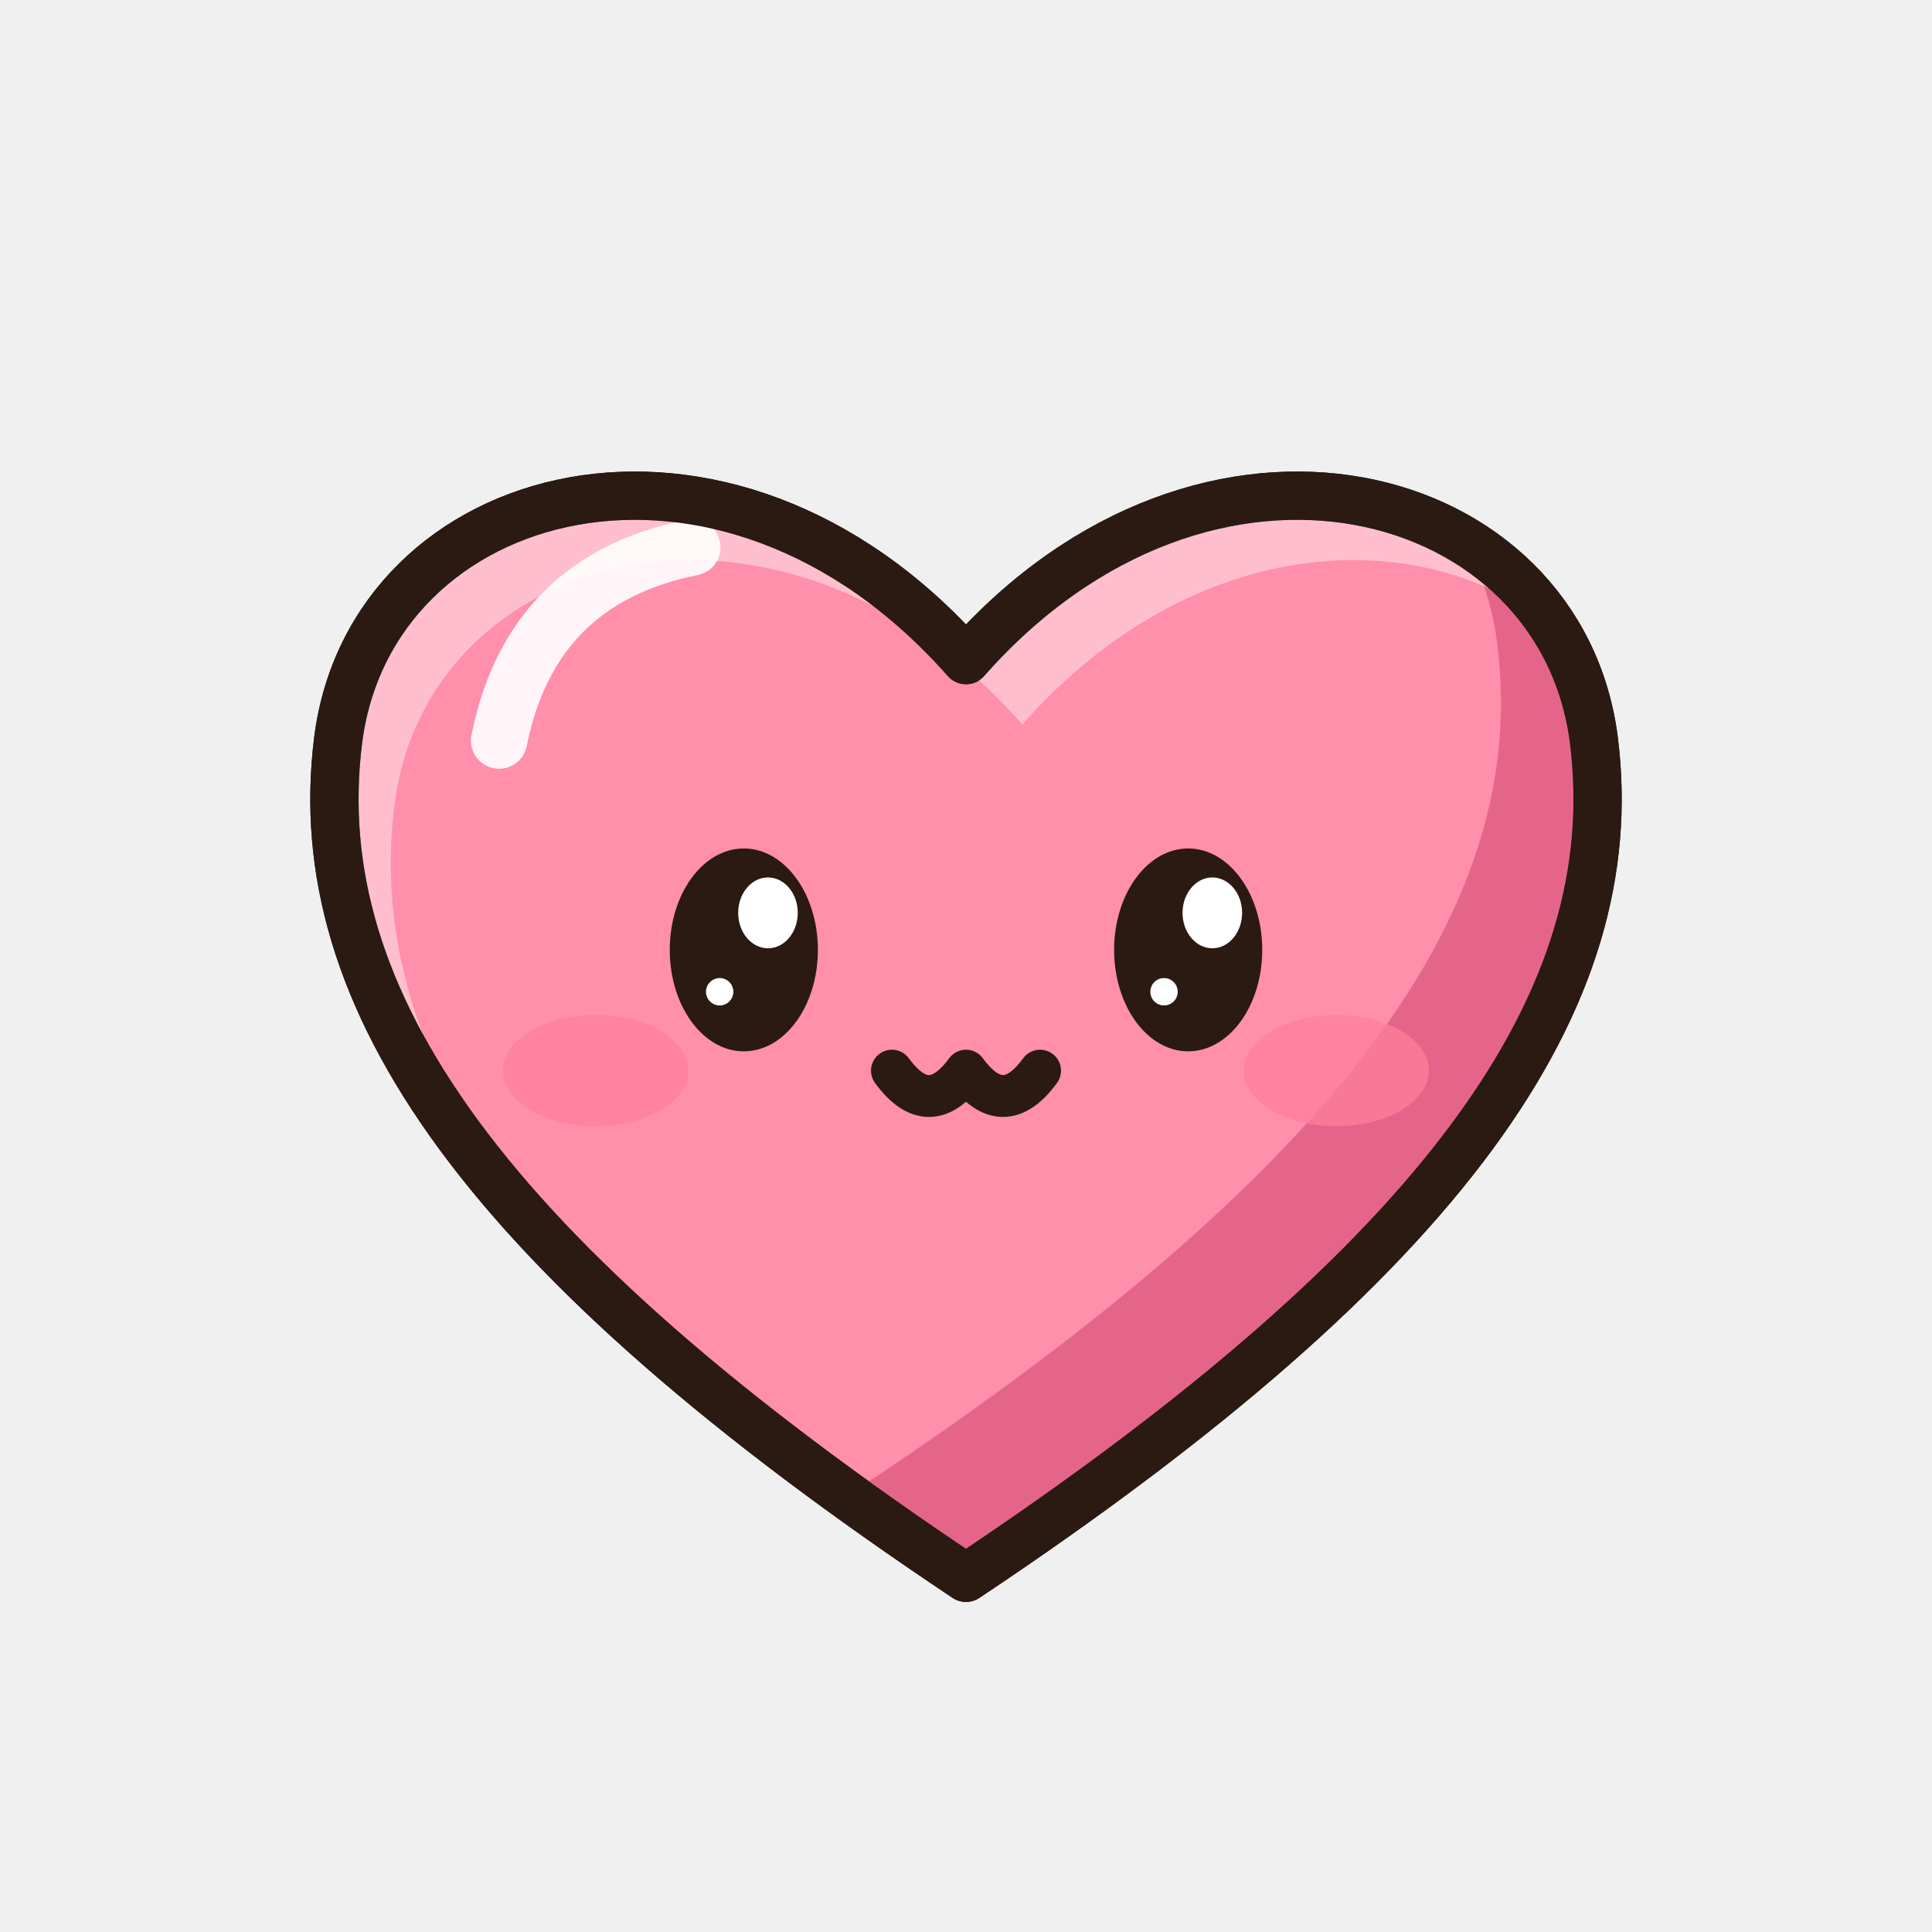
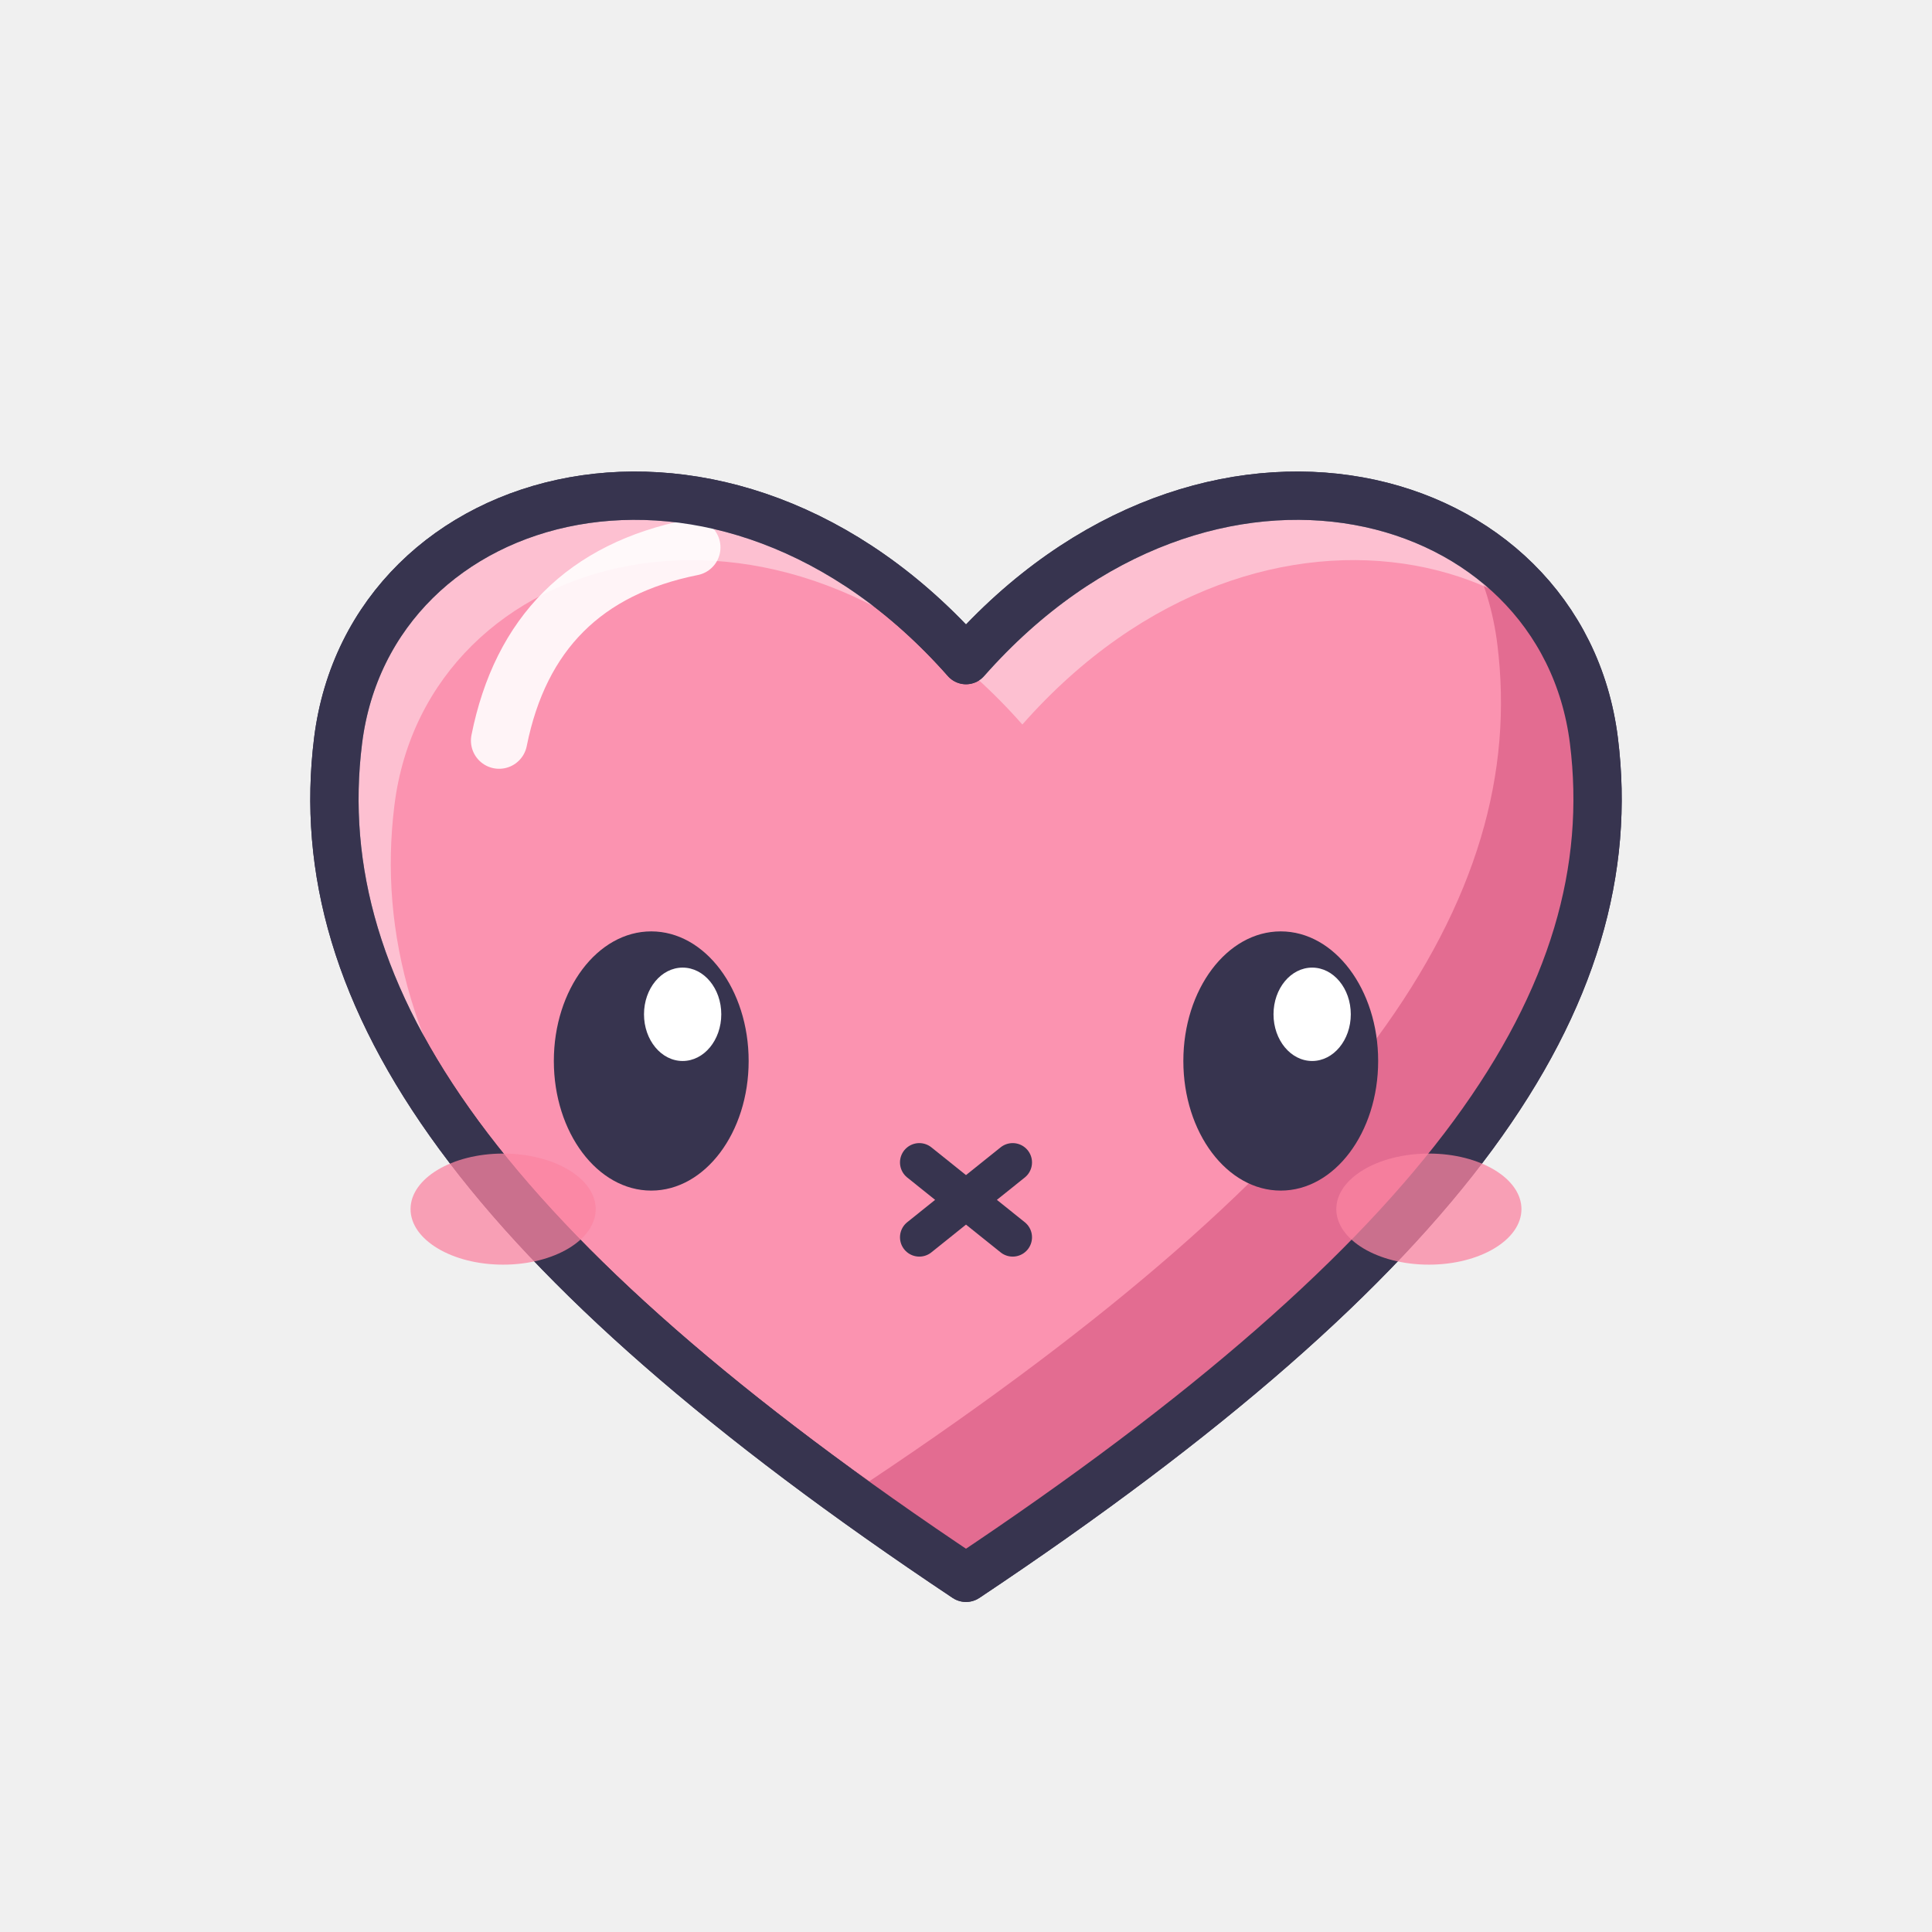
<svg xmlns="http://www.w3.org/2000/svg" viewBox="0 0 240 240" width="240" height="240">
-   <g stroke="#2a1a12" stroke-width="6" stroke-linejoin="round" stroke-linecap="round">
+   <g stroke="#37344f" stroke-width="6" stroke-linejoin="round" stroke-linecap="round">
    <g transform="translate(20 20)">
-       <mask id="k63">
-         <path d="M100 176 C40 136 18 104 22 72 C26 40 70 28 100 62 C130 28 174 40 178 72 C182 104 160 136 100 176Z" fill="#fff" stroke="none" />
-         <path d="M100 176 C40 136 18 104 22 72 C26 40 70 28 100 62 C130 28 174 40 178 72 C182 104 160 136 100 176Z" fill="#000" stroke="none" transform="translate(-12 -12)" />
+       <mask id="k61">
+         <path d="M100 176 C40 136 18 104 22 72 C26 40 70 28 100 62 C130 28 174 40 178 72 C182 104 160 136 100 176Z" fill="#ffffff" stroke="none" />
+         <path d="M100 176 C40 136 18 104 22 72 C26 40 70 28 100 62 C130 28 174 40 178 72 C182 104 160 136 100 176Z" fill="#000000" stroke="none" transform="translate(-12 -12)" />
      </mask>
-       <path d="M100 176 C40 136 18 104 22 72 C26 40 70 28 100 62 C130 28 174 40 178 72 C182 104 160 136 100 176Z" fill="#ff8fab" />
-       <path d="M100 176 C40 136 18 104 22 72 C26 40 70 28 100 62 C130 28 174 40 178 72 C182 104 160 136 100 176Z" fill="#e5658a" stroke="none" mask="url(#k63)" />
-       <mask id="k64">
-         <path d="M100 176 C40 136 18 104 22 72 C26 40 70 28 100 62 C130 28 174 40 178 72 C182 104 160 136 100 176Z" fill="#fff" stroke="none" />
-         <path d="M100 176 C40 136 18 104 22 72 C26 40 70 28 100 62 C130 28 174 40 178 72 C182 104 160 136 100 176Z" fill="#000" stroke="none" transform="translate(7 8)" />
+       <path d="M100 176 C40 136 18 104 22 72 C26 40 70 28 100 62 C130 28 174 40 178 72 C182 104 160 136 100 176Z" fill="#fb93b0" />
+       <path d="M100 176 C40 136 18 104 22 72 C26 40 70 28 100 62 C130 28 174 40 178 72 C182 104 160 136 100 176Z" fill="#e36c91" stroke="none" mask="url(#k61)" />
+       <mask id="k62">
+         <path d="M100 176 C40 136 18 104 22 72 C26 40 70 28 100 62 C130 28 174 40 178 72 C182 104 160 136 100 176Z" fill="#ffffff" stroke="none" />
+         <path d="M100 176 C40 136 18 104 22 72 C26 40 70 28 100 62 C130 28 174 40 178 72 C182 104 160 136 100 176Z" fill="#000000" stroke="none" transform="translate(7 8)" />
      </mask>
-       <path d="M100 176 C40 136 18 104 22 72 C26 40 70 28 100 62 C130 28 174 40 178 72 C182 104 160 136 100 176Z" fill="#fff" stroke="none" opacity=".42" mask="url(#k64)" />
-       <path d="M42 72 q4 -20 24 -24" fill="none" stroke="#fff" stroke-width="7" opacity=".9" />
+       <path d="M100 176 C40 136 18 104 22 72 C26 40 70 28 100 62 C130 28 174 40 178 72 C182 104 160 136 100 176Z" fill="#ffffff" stroke="none" opacity=".42" mask="url(#k62)" />
+       <path d="M42 72 q4 -20 24 -24" fill="none" stroke="#ffffff" stroke-width="7" opacity=".9" />
      <path d="M100 176 C40 136 18 104 22 72 C26 40 70 28 100 62 C130 28 174 40 178 72 C182 104 160 136 100 176Z" fill="none" />
-       <ellipse cx="54.0" cy="113.0" rx="11.5" ry="6.9" fill="#ff7f9c" stroke="none" opacity=".75" />
-       <ellipse cx="146.0" cy="113.0" rx="11.5" ry="6.9" fill="#ff7f9c" stroke="none" opacity=".75" />
-       <ellipse cx="72.4" cy="98.0" rx="9.2" ry="12.6" fill="#2a1a12" stroke="none" />
-       <ellipse cx="75.4" cy="93.4" rx="3.7" ry="4.4" fill="#fff" stroke="none" />
-       <circle cx="69.4" cy="103.2" r="1.7" fill="#fff" stroke="none" />
-       <ellipse cx="127.6" cy="98.0" rx="9.2" ry="12.6" fill="#2a1a12" stroke="none" />
-       <ellipse cx="130.6" cy="93.4" rx="3.7" ry="4.4" fill="#fff" stroke="none" />
-       <circle cx="124.6" cy="103.2" r="1.7" fill="#fff" stroke="none" />
-       <path d="M90.8 113.0 q4.6 6.3 9.2 0 q4.6 6.3 9.2 0" fill="none" stroke-width="5.2" />
+       <ellipse cx="42.5" cy="130.2" rx="11.5" ry="6.9" fill="#fb84a2" stroke="none" opacity=".75" />
+       <ellipse cx="157.5" cy="130.2" rx="11.5" ry="6.9" fill="#fb84a2" stroke="none" opacity=".75" />
+       <ellipse cx="60.9" cy="111.8" rx="12.1" ry="16.1" fill="#37344f" stroke="none" />
+       <ellipse cx="64.8" cy="106.0" rx="4.8" ry="5.8" fill="#ffffff" stroke="none" />
+       <ellipse cx="139.1" cy="111.8" rx="12.1" ry="16.1" fill="#37344f" stroke="none" />
+       <ellipse cx="143.0" cy="106.0" rx="4.8" ry="5.8" fill="#ffffff" stroke="none" />
+       <path d="M94.2 124.4 L105.8 133.7 M105.8 124.4 L94.2 133.7" stroke-width="4.8" />
    </g>
  </g>
</svg>
